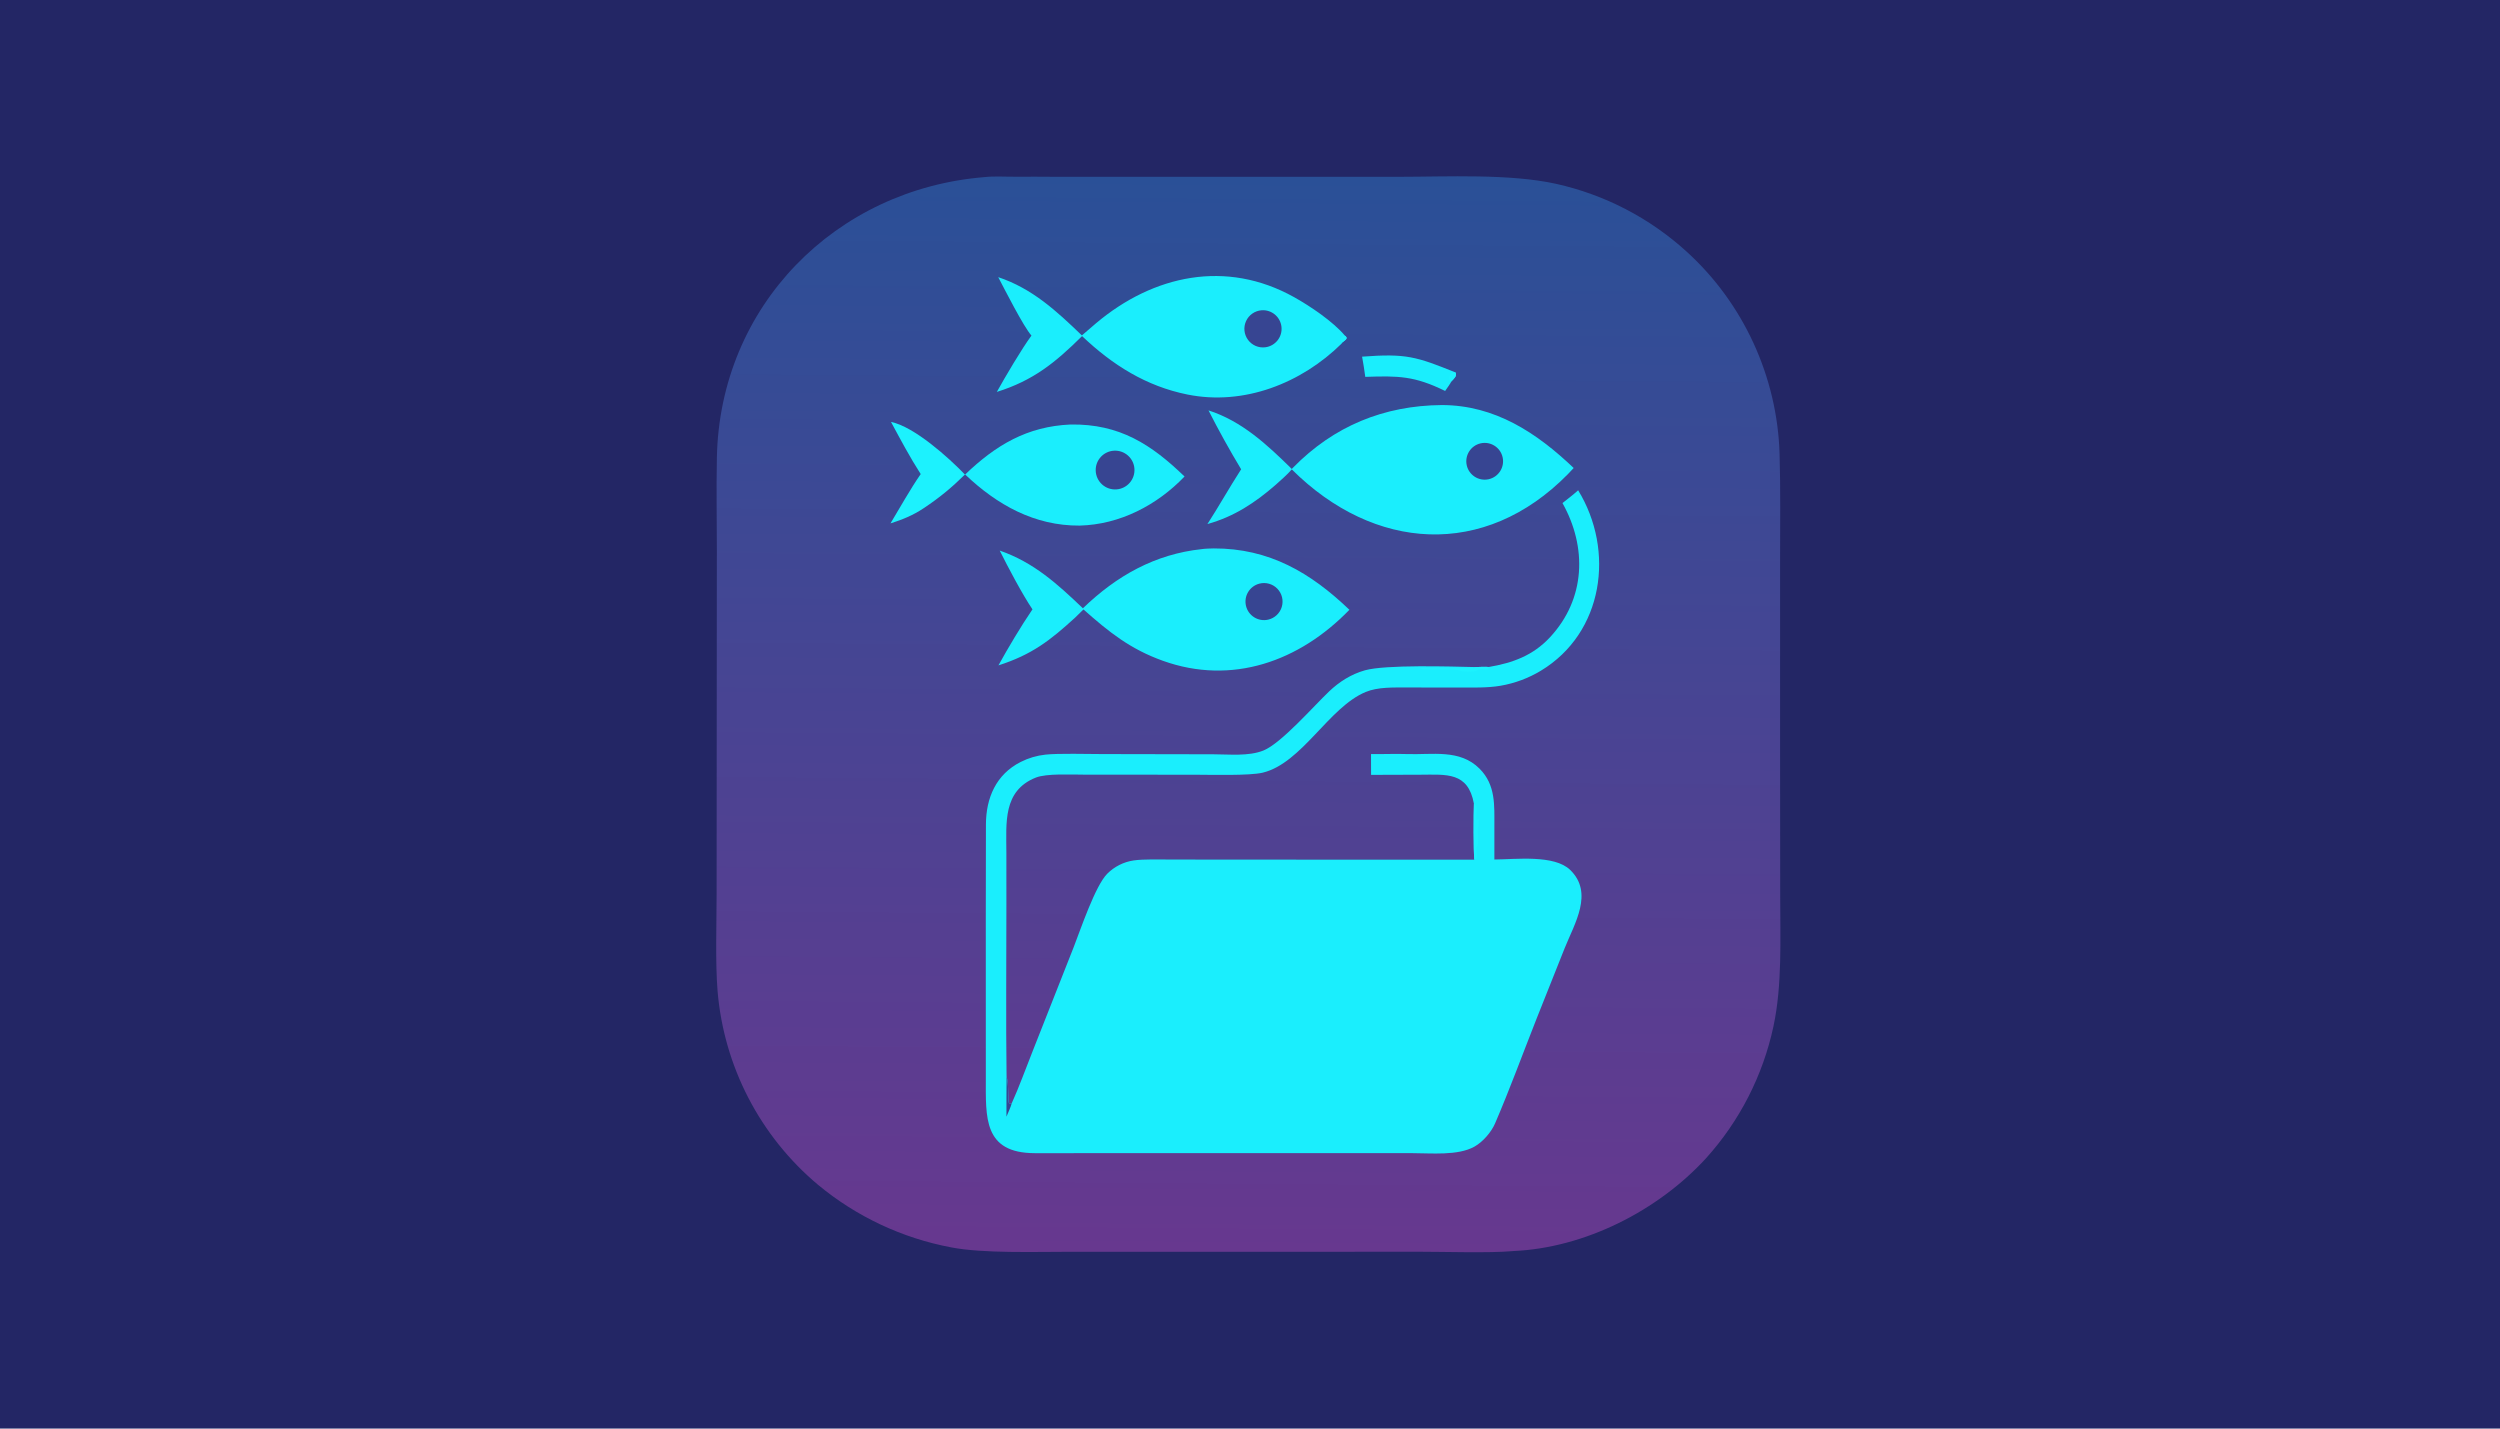
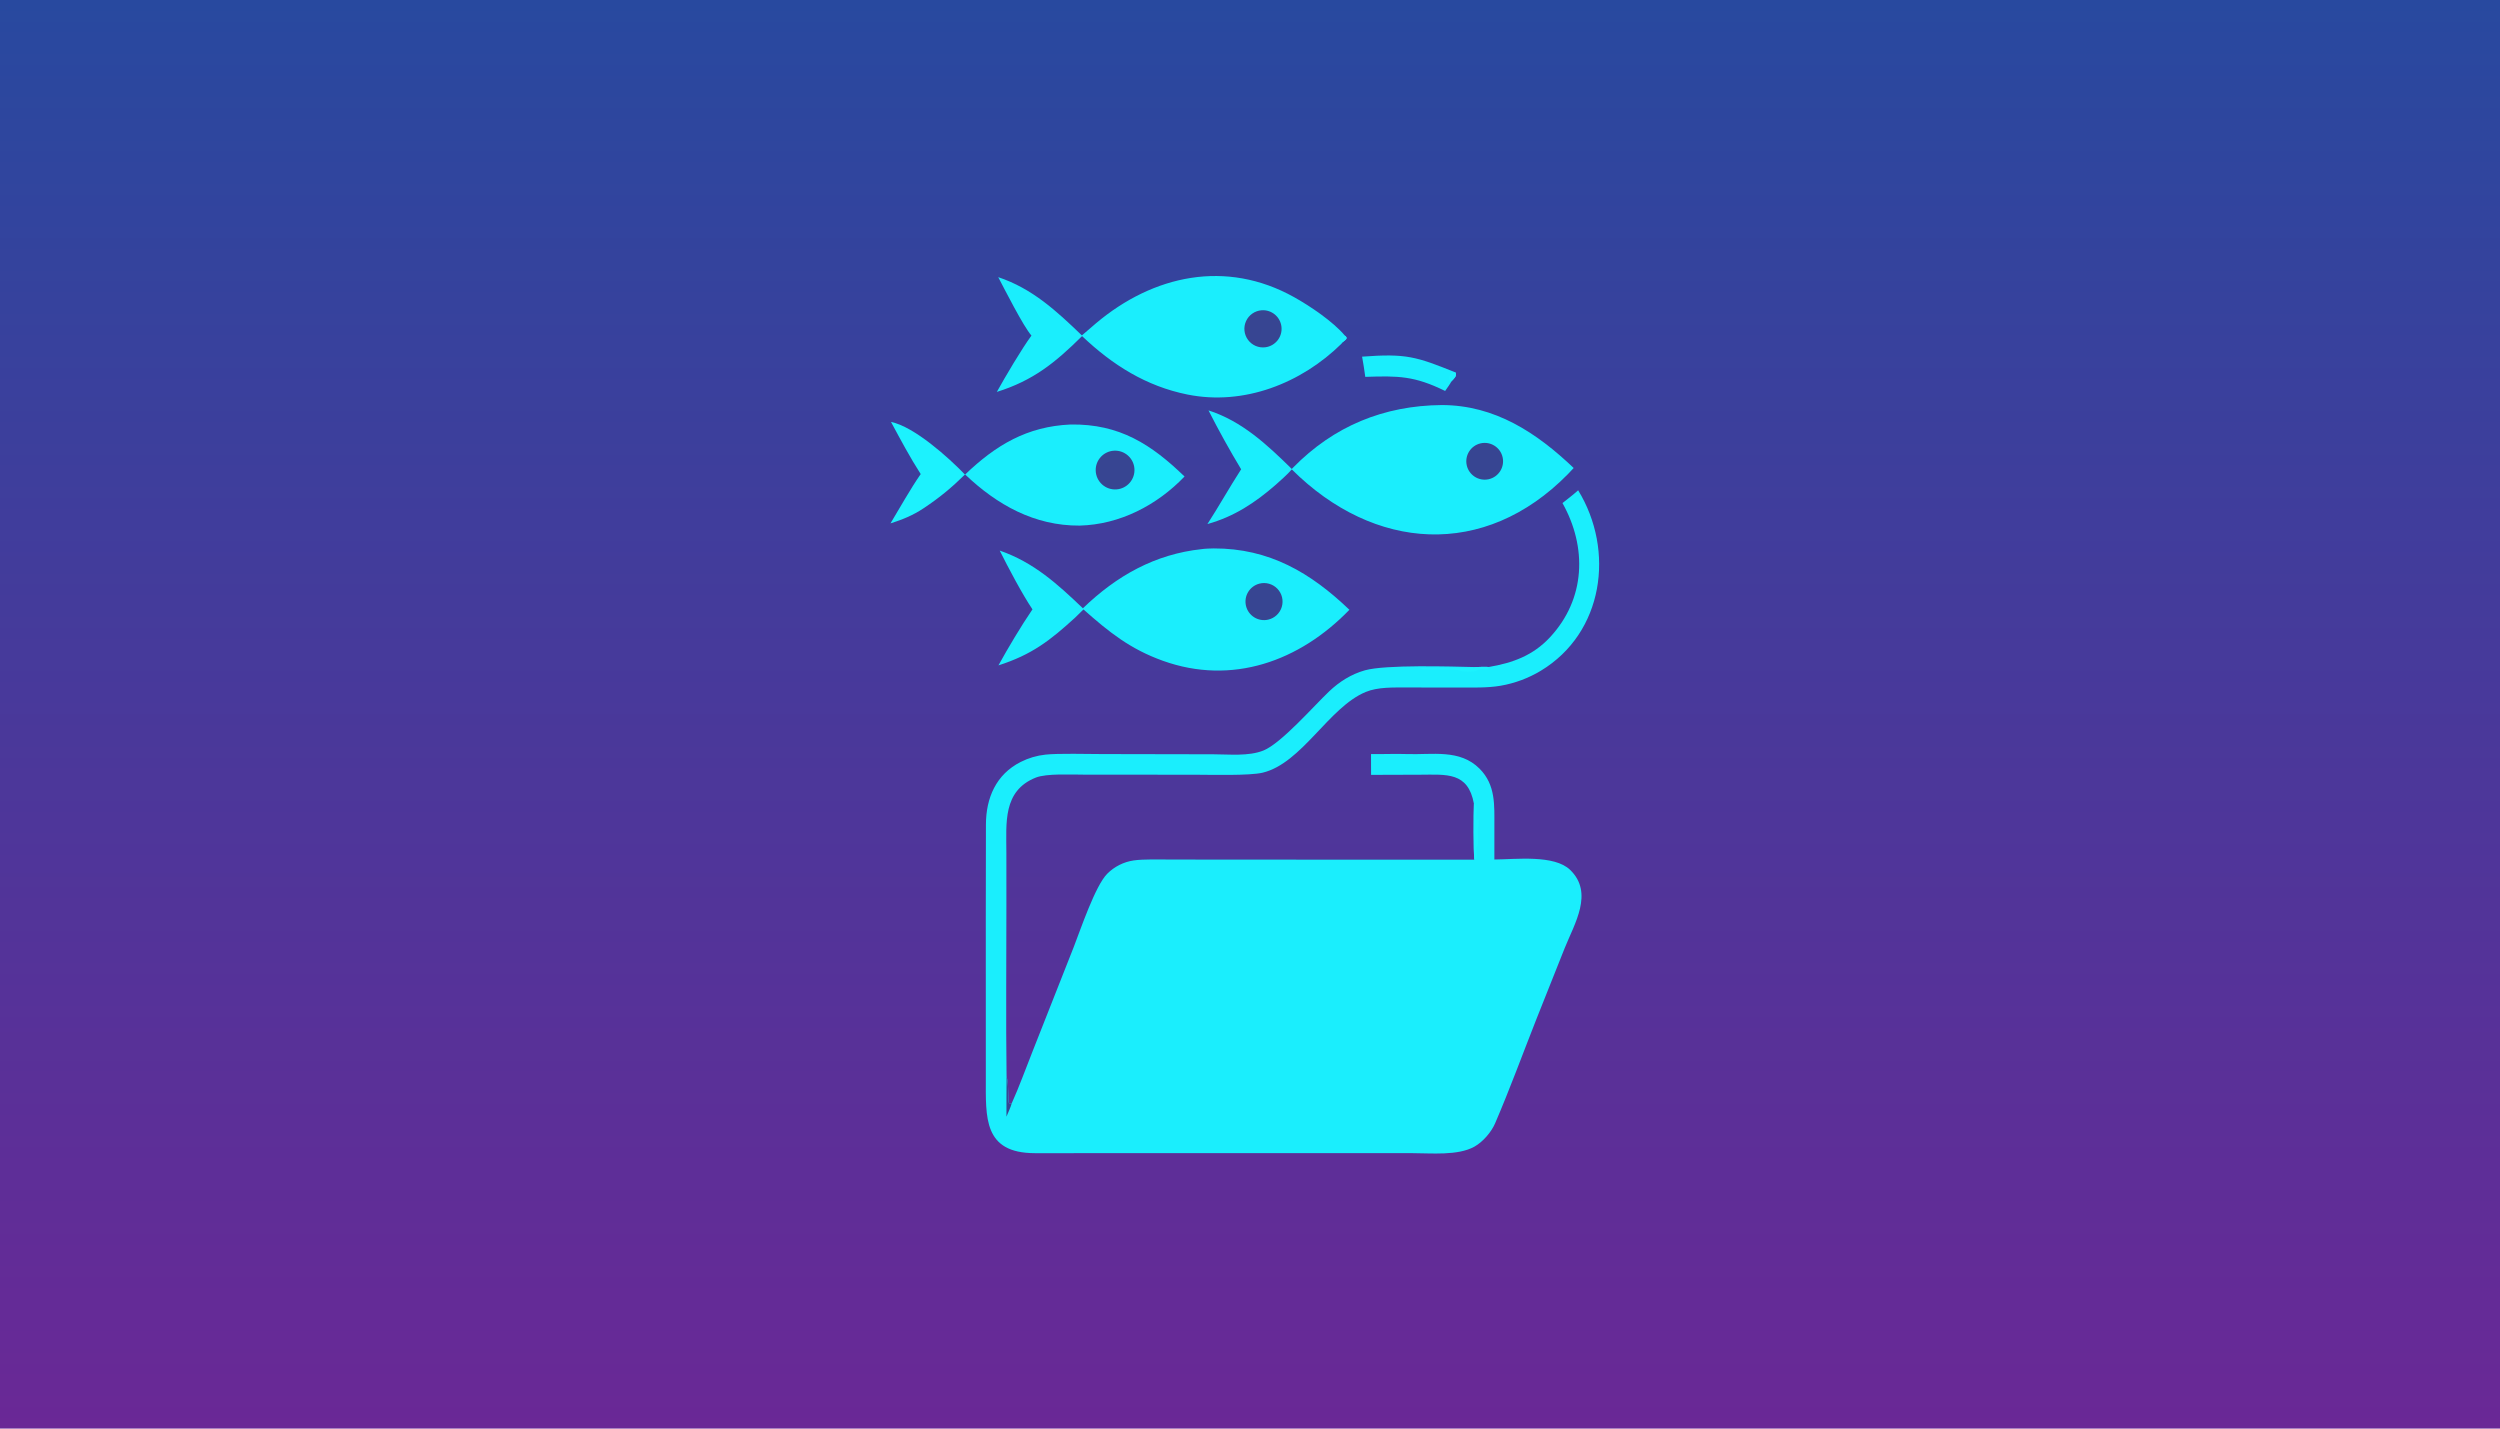
- <svg xmlns="http://www.w3.org/2000/svg" width="2688" height="1536" viewBox="0 0 2688 1536">
-   <path fill="#232665" d="M0 0L2688 0L2688 1536L0 1536L0 0Z" />
+ <svg xmlns="http://www.w3.org/2000/svg" id="Layer_1" width="948.267mm" height="541.867mm" version="1.1" viewBox="0 0 2688 1536">
  <defs>
-     <linearGradient id="gradient_0" gradientUnits="userSpaceOnUse" x1="1337.273" y1="1345.003" x2="1345.995" y2="189.901">
-       <stop offset="0" stop-color="#67388F" />
-       <stop offset="1" stop-color="#2A5097" />
+     <style>
+       .st0 {
+         fill: url(#linear-gradient);
+       }
+ 
+       .st1 {
+         fill: #374592;
+       }
+ 
+       .st2 {
+         fill: #1cf2fe;
+       }
+ 
+       .st3 {
+         fill: #1aeefd;
+       }
+     </style>
+     <linearGradient id="linear-gradient" x1="1344" y1="1536" x2="1344" y2="0" gradientUnits="userSpaceOnUse">
+       <stop offset="0" stop-color="#6a2896" />
+       <stop offset="1" stop-color="#28499f" />
    </linearGradient>
  </defs>
-   <path fill="url(#gradient_0)" d="M1058.82 190.404C1068.45 189.242 1081.6 190.115 1091.53 190.005C1106.55 189.84 1121.72 190.086 1136.75 190.105L1290.19 190.123L1503.45 190.103C1556.32 190.062 1622.9 186.606 1673.02 197.634C1725.31 209.261 1773.67 234.344 1813.29 270.399C1874.7 326.029 1910.88 405.381 1913.39 487.731C1914.53 525.284 1913.95 565.065 1913.95 602.821L1913.94 808.663L1914.07 963.451C1914.06 1009.54 1916.36 1059.03 1906.76 1103.82C1895.43 1156.47 1870.49 1205.23 1834.44 1245.23C1782.76 1301.75 1703.96 1341.78 1627.12 1345.12L1625.92 1345.23C1601.51 1347.41 1551.63 1345.85 1525.45 1345.86L1332.59 1345.97L1150.18 1345.92C1113.35 1345.91 1056.63 1347.8 1022.76 1341.18C970.07 1331.27 920.77 1308.1 879.509 1273.87C817.176 1221.6 778.304 1146.6 771.532 1065.53C769.037 1034.91 770.475 992.651 770.506 960.892L770.625 778.841L770.766 591.268C770.724 558.232 770.156 525.058 770.791 492.043C773.928 328.96 898.401 203.269 1058.82 190.404Z" />
-   <path fill="#1AEEFD" d="M1679.98 540.904C1685.4 536.582 1691.75 531.754 1696.82 527.146C1736.61 592.064 1724.2 680.385 1656.75 721.153C1643.41 729.201 1628.69 734.685 1613.35 737.322C1599.25 739.762 1583.14 739.22 1568.68 739.219L1512.07 739.192C1497.93 739.214 1481.42 738.613 1468.4 744.007C1428.73 760.433 1399.94 820.538 1357.66 830.777C1343.61 834.18 1301.88 833.024 1285.31 832.984L1165.73 832.9C1152.33 832.903 1125.25 831.442 1113.64 836.087C1078 850.356 1082.05 884.969 1082.05 916.626L1082.08 972.136C1082.12 1033.62 1081.45 1095.97 1082.26 1157.37C1085.07 1166.52 1083.2 1183.7 1085.11 1186.8C1085.91 1187.12 1086.93 1186.4 1087.89 1186.1C1095.36 1169.71 1103.67 1146.88 1110.48 1129.78L1154.5 1018.2C1161.73 999.645 1177.71 952.093 1190.59 939.352C1198.26 931.717 1208.16 926.738 1218.86 925.147C1229.18 923.612 1248.07 924.124 1259.21 924.162L1323.88 924.268L1585.2 924.302C1584.15 914.75 1584.38 874.584 1584.75 864.16C1578.52 829.708 1555.07 832.887 1527.02 832.97L1474.18 833.141L1474.12 810.765C1486.86 810.981 1500.02 810.317 1512.59 810.762C1539.85 811.729 1569.49 805.087 1590.83 826.488C1608.3 844.006 1606.73 865.786 1606.75 888.336L1606.75 924.152C1629.98 923.988 1671.18 918.785 1688.26 935.335C1713.77 960.053 1692.98 992.907 1682.28 1019.59L1652.07 1095.45C1637.29 1132.85 1623.49 1170.76 1607.58 1207.7C1603.52 1217.25 1594.44 1227.72 1585.33 1232.85C1567.58 1242.84 1538.5 1239.87 1518.54 1239.87L1426.45 1239.85L1112.69 1239.89C1057.06 1239.8 1059.97 1201.25 1059.96 1159.05L1059.94 1088.01C1059.95 1020.89 1059.84 953.619 1060.07 886.493C1060.16 858.023 1070.91 832.636 1097.48 819.235C1105.8 815.022 1114.81 812.357 1124.08 811.371C1137.35 809.869 1170.46 810.746 1184.91 810.769L1304.58 811.005C1321.57 811.031 1342.57 813.347 1358.45 806.94C1377.62 799.21 1412.34 759.313 1429.12 743.364C1440.06 732.963 1452.87 724.877 1467.46 720.741C1489.63 714.458 1559.7 716.616 1586.71 717.259C1590.89 717.11 1596.65 716.767 1600.71 717.152C1626.54 712.75 1648.18 704.896 1666.48 685.27C1705 643.94 1706.57 588.365 1679.98 540.904Z" />
-   <path fill="#1CF2FE" d="M1584.75 864.16C1590.72 865.854 1585.68 878.009 1587.74 882.04C1588.16 881.536 1588.86 880.678 1589.34 880.146L1589.68 880.192C1590.4 882.11 1590.07 886.402 1589.47 888.495C1587.48 895.47 1591.13 904.384 1587.9 910.608C1585.6 915.017 1591.26 922.543 1585.2 924.302C1584.15 914.75 1584.38 874.584 1584.75 864.16Z" />
-   <path fill="#1CF2FE" d="M1586.71 717.259C1590.89 717.11 1596.65 716.767 1600.71 717.152C1600.28 722.846 1592.97 716.919 1588.57 720.678C1586.08 722.809 1572.2 722.47 1569.78 721.11C1564.37 718.066 1528.65 721.943 1527.16 718.502L1528.78 718.277L1528.46 718.306C1535.29 718.166 1584.52 719.309 1586.71 717.259Z" />
-   <path fill="#374592" d="M1082.26 1157.37C1085.07 1166.52 1083.2 1183.7 1085.11 1186.8C1085.91 1187.12 1086.93 1186.4 1087.89 1186.1C1086.79 1190.27 1083.86 1196.44 1082.14 1200.67C1082.25 1186.31 1082.02 1171.64 1082.26 1157.37Z" />
-   <path fill="#1AEEFD" d="M1550.25 435.509C1607.39 435.62 1652.19 465.234 1692.01 503.2C1689.99 505.447 1687.92 507.649 1685.8 509.804C1596.02 601.181 1477.35 592.766 1388.94 504.703C1383.51 510.794 1377.76 515.758 1371.7 521.199C1349.55 540.527 1326.77 555.556 1298.22 563.464C1310.47 544.54 1321.87 524.099 1334.48 504.584C1322.02 483.903 1310.31 462.779 1299.38 441.252C1335.5 452.87 1362.56 478.306 1388.93 504.217C1389.37 503.746 1389.81 503.28 1390.27 502.82C1434.16 458.046 1488 436.042 1550.25 435.509Z" />
-   <path fill="#374592" d="M1591.89 476.71C1602.58 474.243 1613.24 480.963 1615.62 491.677C1618.01 502.392 1611.2 512.997 1600.47 515.297C1589.86 517.572 1579.39 510.86 1577.04 500.263C1574.68 489.666 1581.31 479.151 1591.89 476.71Z" />
-   <path fill="#1AEEFD" d="M1292.34 590.388C1294.97 589.942 1302.16 589.671 1304.95 589.663C1364.77 589.488 1409.21 615.797 1450.88 655.632C1397.34 711.052 1324.62 737.198 1250.19 710.431C1215.04 697.792 1192.44 679.626 1164.93 655.272L1156.27 663.795C1129.07 688.704 1109.27 703.991 1073.52 715.42C1084.13 696.194 1097.74 673.351 1110.11 655.176C1099.21 639.051 1083.7 609.662 1074.9 591.972C1111.36 604.623 1136.68 627.606 1164.32 654.045C1200.53 619.093 1241.89 595.75 1292.34 590.388Z" />
-   <path fill="#374592" d="M1354.19 627.504C1361.15 625.742 1368.52 627.859 1373.48 633.048C1378.45 638.236 1380.23 645.692 1378.16 652.567C1376.1 659.441 1370.49 664.671 1363.49 666.258C1352.85 668.668 1342.25 662.077 1339.7 651.47C1337.16 640.863 1343.62 630.181 1354.19 627.504Z" />
-   <path fill="#1AEEFD" d="M1163.23 360.638C1168.27 356.225 1173.35 351.859 1178.47 347.54C1240.02 295.733 1318.28 278.697 1391.42 319.5C1408.6 329.081 1433.44 345.798 1446.08 360.925C1450.17 363.925 1446.42 365.465 1443.29 368.213C1443.02 368.629 1442.74 369.044 1442.47 369.459C1399.2 412.105 1337.55 436.425 1276.82 424.211C1232.17 415.229 1196.04 392.332 1163.44 361.366C1134.55 390.011 1110.85 409.173 1071.79 421.392C1080.94 404.943 1098.39 375.292 1109.02 360.833C1100.03 350.411 1080.66 311.984 1073.29 297.993C1109.93 310.208 1135.88 334.319 1163.23 360.638Z" />
-   <path fill="#1CF2FE" d="M1446.08 360.925C1450.17 363.925 1446.42 365.465 1443.29 368.213C1439.7 364.843 1441.61 361.625 1446.08 360.925Z" />
-   <path fill="#374592" d="M1356.4 333.618C1367.22 332.773 1376.74 340.708 1377.85 351.501C1378.97 362.294 1371.27 372.007 1360.51 373.392C1353.31 374.319 1346.16 371.266 1341.86 365.418C1337.55 359.569 1336.75 351.844 1339.77 345.238C1342.79 338.632 1349.16 334.184 1356.4 333.618Z" />
-   <path fill="#1AEEFD" d="M1151.05 456.425C1203.71 455.603 1237.8 477.773 1273.63 512.344C1244.03 543.177 1204.09 564.016 1160.85 565.123C1112.32 565.464 1071.92 542.76 1037.72 510.164C1070.64 478.667 1104.18 458.493 1151.05 456.425Z" />
-   <path fill="#374592" d="M1197.85 484.582C1209.26 483.983 1219.02 492.672 1219.75 504.07C1220.48 515.469 1211.91 525.334 1200.52 526.196C1194.83 526.626 1189.22 524.711 1184.99 520.896C1180.75 517.081 1178.27 511.7 1178.1 506.003C1177.78 494.686 1186.54 485.177 1197.85 484.582Z" />
-   <path fill="#1CF2FE" d="M958.006 453.653C982.921 458.693 1020.05 492.057 1037.5 510.229C1022.68 524.78 1010.11 535.128 992.97 546.532C981.497 554.178 970.355 558.632 957.429 562.771C967.623 545.908 978.921 525.561 989.949 509.724C978.359 491.718 968.172 472.51 958.006 453.653Z" />
-   <path fill="#1AEEFD" d="M1464.52 383.476C1512.17 379.877 1522.8 383.484 1564.92 400.421C1566.86 404.425 1563.34 406.919 1560.53 410.097C1559.8 411.944 1555.2 418.339 1553.81 420.36C1520.78 404.114 1503.51 404.014 1467.94 405.202C1466.98 397.933 1465.84 390.689 1464.52 383.476Z" />
-   <path fill="#1CF2FE" d="M1560.53 410.097C1556.47 409.465 1558.8 403.32 1559.99 401.285C1560.91 400.758 1561.32 400.717 1562.39 400.631L1564.92 400.421C1566.86 404.425 1563.34 406.919 1560.53 410.097Z" />
+   <path class="st0" d="M0,0h2688v1536H0V0Z" />
+   <path class="st3" d="M1679.98,540.904c5.42-4.322,11.77-9.15,16.84-13.758,39.79,64.918,27.38,153.239-40.07,194.007-13.34,8.048-28.06,13.532-43.4,16.169-14.1,2.44-30.21,1.898-44.67,1.897l-56.61-.027c-14.14.022-30.65-.579-43.67,4.815-39.67,16.426-68.46,76.531-110.74,86.77-14.05,3.403-55.78,2.247-72.35,2.207l-119.58-.084c-13.4.003-40.48-1.458-52.09,3.187-35.64,14.269-31.59,48.882-31.59,80.539l.03,55.51c.04,61.484-.63,123.834.18,185.234,2.81,9.15.94,26.33,2.85,29.43.8.32,1.82-.4,2.78-.7,7.47-16.39,15.78-39.22,22.59-56.32l44.02-111.58c7.23-18.555,23.21-66.107,36.09-78.848,7.67-7.635,17.57-12.614,28.27-14.205,10.32-1.535,29.21-1.023,40.35-.985l64.67.106,261.32.034c-1.05-9.552-.82-49.718-.45-60.142-6.23-34.452-29.68-31.273-57.73-31.19l-52.84.171-.06-22.376c12.74.216,25.9-.448,38.47-.003,27.26.967,56.9-5.675,78.24,15.726,17.47,17.518,15.9,39.298,15.92,61.848v35.816c23.23-.164,64.43-5.367,81.51,11.183,25.51,24.718,4.72,57.572-5.98,84.255l-30.21,75.86c-14.78,37.4-28.58,75.31-44.49,112.25-4.06,9.55-13.14,20.02-22.25,25.15-17.75,9.99-46.83,7.02-66.79,7.02l-92.09-.02-313.76.04c-55.63-.09-52.72-38.64-52.73-80.84l-.02-71.04c.01-67.12-.1-134.391.13-201.517.09-28.47,10.84-53.857,37.41-67.258,8.32-4.213,17.33-6.878,26.6-7.864,13.27-1.502,46.38-.625,60.83-.602l119.67.236c16.99.026,37.99,2.342,53.87-4.065,19.17-7.73,53.89-47.627,70.67-63.576,10.94-10.401,23.75-18.487,38.34-22.623,22.17-6.283,92.24-4.125,119.25-3.482,4.18-.149,9.94-.492,14-.107,25.83-4.402,47.47-12.256,65.77-31.882,38.52-41.33,40.09-96.905,13.5-144.366Z" />
+   <path class="st2" d="M1584.75,864.16c5.97,1.694.93,13.849,2.99,17.88.42-.504,1.12-1.362,1.6-1.894l.34.046c.72,1.918.39,6.21-.21,8.303-1.99,6.975,1.66,15.889-1.57,22.113-2.3,4.409,3.36,11.935-2.7,13.694-1.05-9.552-.82-49.718-.45-60.142Z" />
+   <path class="st2" d="M1586.71,717.259c4.18-.149,9.94-.492,14-.107-.43,5.694-7.74-.233-12.14,3.526-2.49,2.131-16.37,1.792-18.79.432-5.41-3.044-41.13.833-42.62-2.608l1.62-.225-.32.029c6.83-.14,56.06,1.003,58.25-1.047Z" />
+   <path class="st1" d="M1082.26,1157.37c2.81,9.15.94,26.33,2.85,29.43.8.32,1.82-.4,2.78-.7-1.1,4.17-4.03,10.34-5.75,14.57.11-14.36-.12-29.03.12-43.3Z" />
+   <path class="st3" d="M1550.25,435.509c57.14.111,101.94,29.725,141.76,67.691-2.02,2.247-4.09,4.449-6.21,6.604-89.78,91.377-208.45,82.962-296.86-5.101-5.43,6.091-11.18,11.055-17.24,16.496-22.15,19.328-44.93,34.357-73.48,42.265,12.25-18.924,23.65-39.365,36.26-58.88-12.46-20.681-24.17-41.805-35.1-63.332,36.12,11.618,63.18,37.054,89.55,62.965.44-.471.88-.937,1.34-1.397,43.89-44.774,97.73-66.778,159.98-67.311Z" />
+   <path class="st1" d="M1591.89,476.71c10.69-2.467,21.35,4.253,23.73,14.967,2.39,10.715-4.42,21.32-15.15,23.62-10.61,2.275-21.08-4.437-23.43-15.034-2.36-10.597,4.27-21.112,14.85-23.553Z" />
+   <path class="st3" d="M1292.34,590.388c2.63-.446,9.82-.717,12.61-.725,59.82-.175,104.26,26.134,145.93,65.969-53.54,55.42-126.26,81.566-200.69,54.799-35.15-12.639-57.75-30.805-85.26-55.159l-8.66,8.523c-27.2,24.909-47,40.196-82.75,51.625,10.61-19.226,24.22-42.069,36.59-60.244-10.9-16.125-26.41-45.514-35.21-63.204,36.46,12.651,61.78,35.634,89.42,62.073,36.21-34.952,77.57-58.295,128.02-63.657Z" />
+   <path class="st1" d="M1354.19,627.504c6.96-1.762,14.33.355,19.29,5.544,4.97,5.188,6.75,12.644,4.68,19.519-2.06,6.874-7.67,12.104-14.67,13.691-10.64,2.41-21.24-4.181-23.79-14.788-2.54-10.607,3.92-21.289,14.49-23.966Z" />
+   <path class="st3" d="M1163.23,360.638c5.04-4.413,10.12-8.779,15.24-13.098,61.55-51.807,139.81-68.843,212.95-28.04,17.18,9.581,42.02,26.298,54.66,41.425,4.09,3,.34,4.54-2.79,7.288-.27.416-.55.831-.82,1.246-43.27,42.646-104.92,66.966-165.65,54.752-44.65-8.982-80.78-31.879-113.38-62.845-28.89,28.645-52.59,47.807-91.65,60.026,9.15-16.449,26.6-46.1,37.23-60.559-8.99-10.422-28.36-48.849-35.73-62.84,36.64,12.215,62.59,36.326,89.94,62.645Z" />
+   <path class="st2" d="M1446.08,360.925c4.09,3,.34,4.54-2.79,7.288-3.59-3.37-1.68-6.588,2.79-7.288Z" />
+   <path class="st1" d="M1356.4,333.618c10.82-.845,20.34,7.09,21.45,17.883,1.12,10.793-6.58,20.506-17.34,21.891-7.2.927-14.35-2.126-18.65-7.974-4.31-5.849-5.11-13.574-2.09-20.18,3.02-6.606,9.39-11.054,16.63-11.62Z" />
+   <path class="st3" d="M1151.05,456.425c52.66-.822,86.75,21.348,122.58,55.919-29.6,30.833-69.54,51.672-112.78,52.779-48.53.341-88.93-22.363-123.13-54.959,32.92-31.497,66.46-51.671,113.33-53.739Z" />
+   <path class="st1" d="M1197.85,484.582c11.41-.599,21.17,8.09,21.9,19.488.73,11.399-7.84,21.264-19.23,22.126-5.69.43-11.3-1.485-15.53-5.3-4.24-3.815-6.72-9.196-6.89-14.893-.32-11.317,8.44-20.826,19.75-21.421Z" />
+   <path class="st2" d="M958.006,453.653c24.915,5.04,62.044,38.404,79.494,56.576-14.82,14.551-27.39,24.899-44.53,36.303-11.473,7.646-22.615,12.1-35.541,16.239,10.194-16.863,21.492-37.21,32.52-53.047-11.59-18.006-21.777-37.214-31.943-56.071Z" />
+   <path class="st3" d="M1464.52,383.476c47.65-3.599,58.28.008,100.4,16.945,1.94,4.004-1.58,6.498-4.39,9.676-.73,1.847-5.33,8.242-6.72,10.263-33.03-16.246-50.3-16.346-85.87-15.158-.96-7.269-2.1-14.513-3.42-21.726Z" />
+   <path class="st2" d="M1560.53,410.097c-4.06-.632-1.73-6.777-.54-8.812.92-.527,1.33-.568,2.4-.654l2.53-.21c1.94,4.004-1.58,6.498-4.39,9.676Z" />
</svg>
